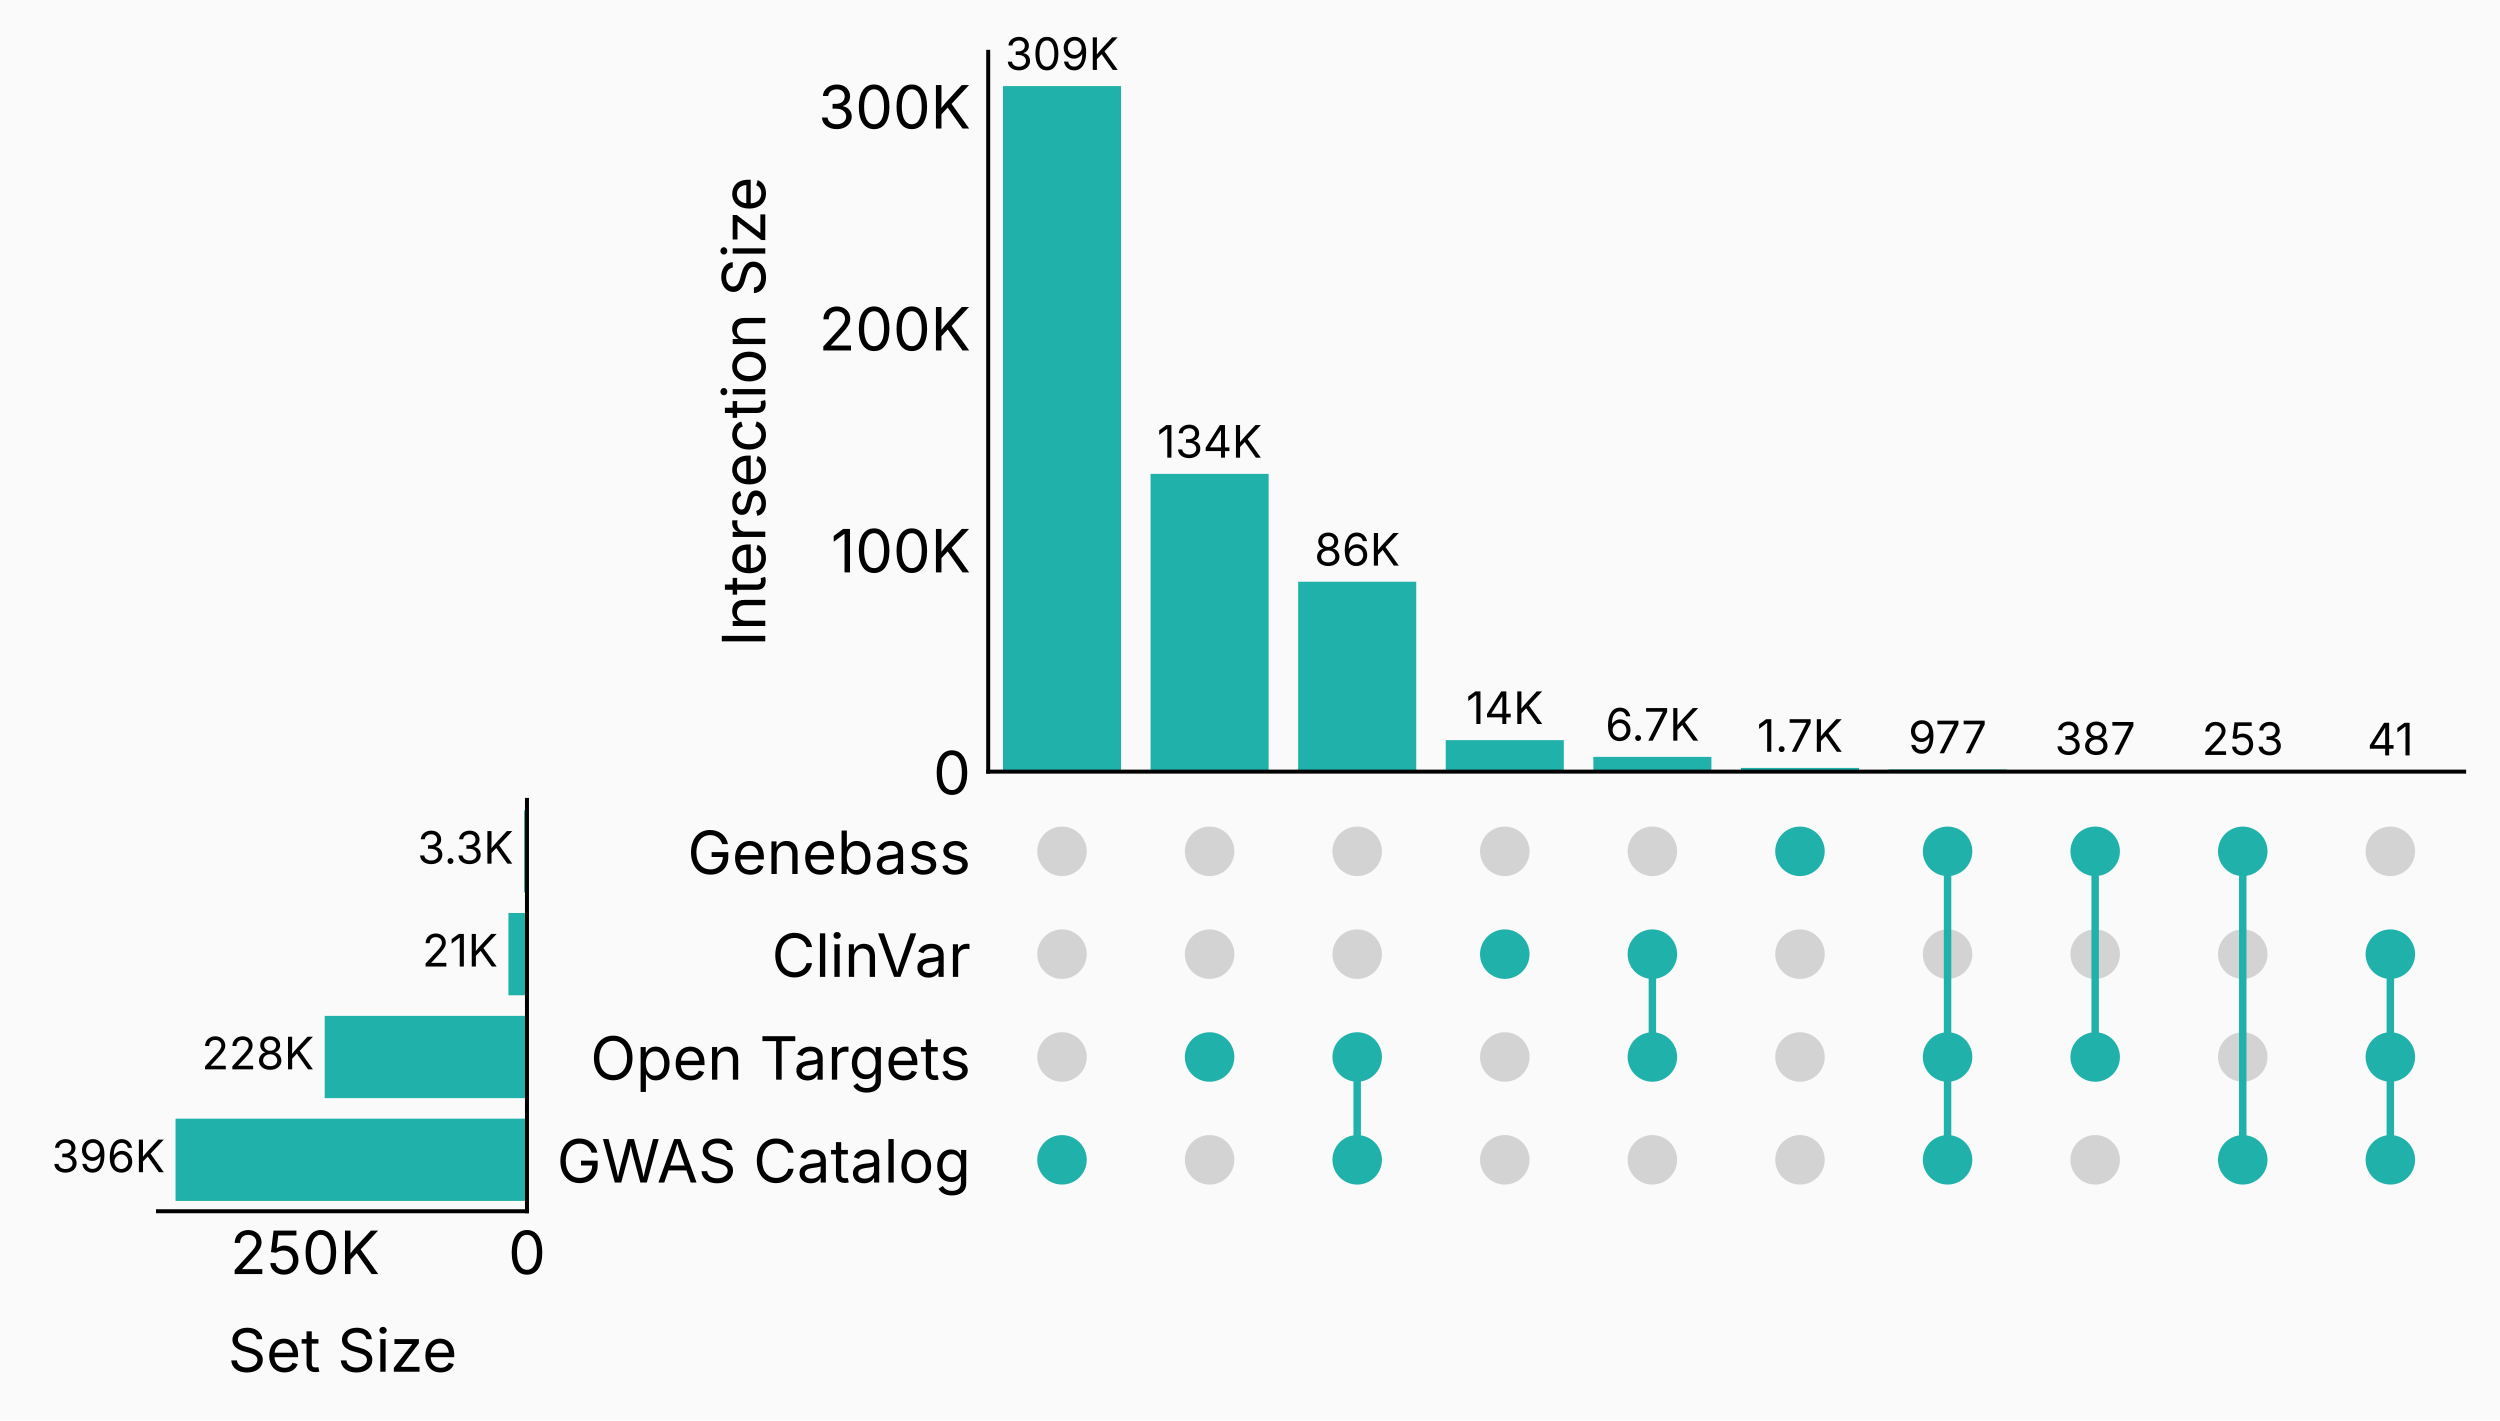
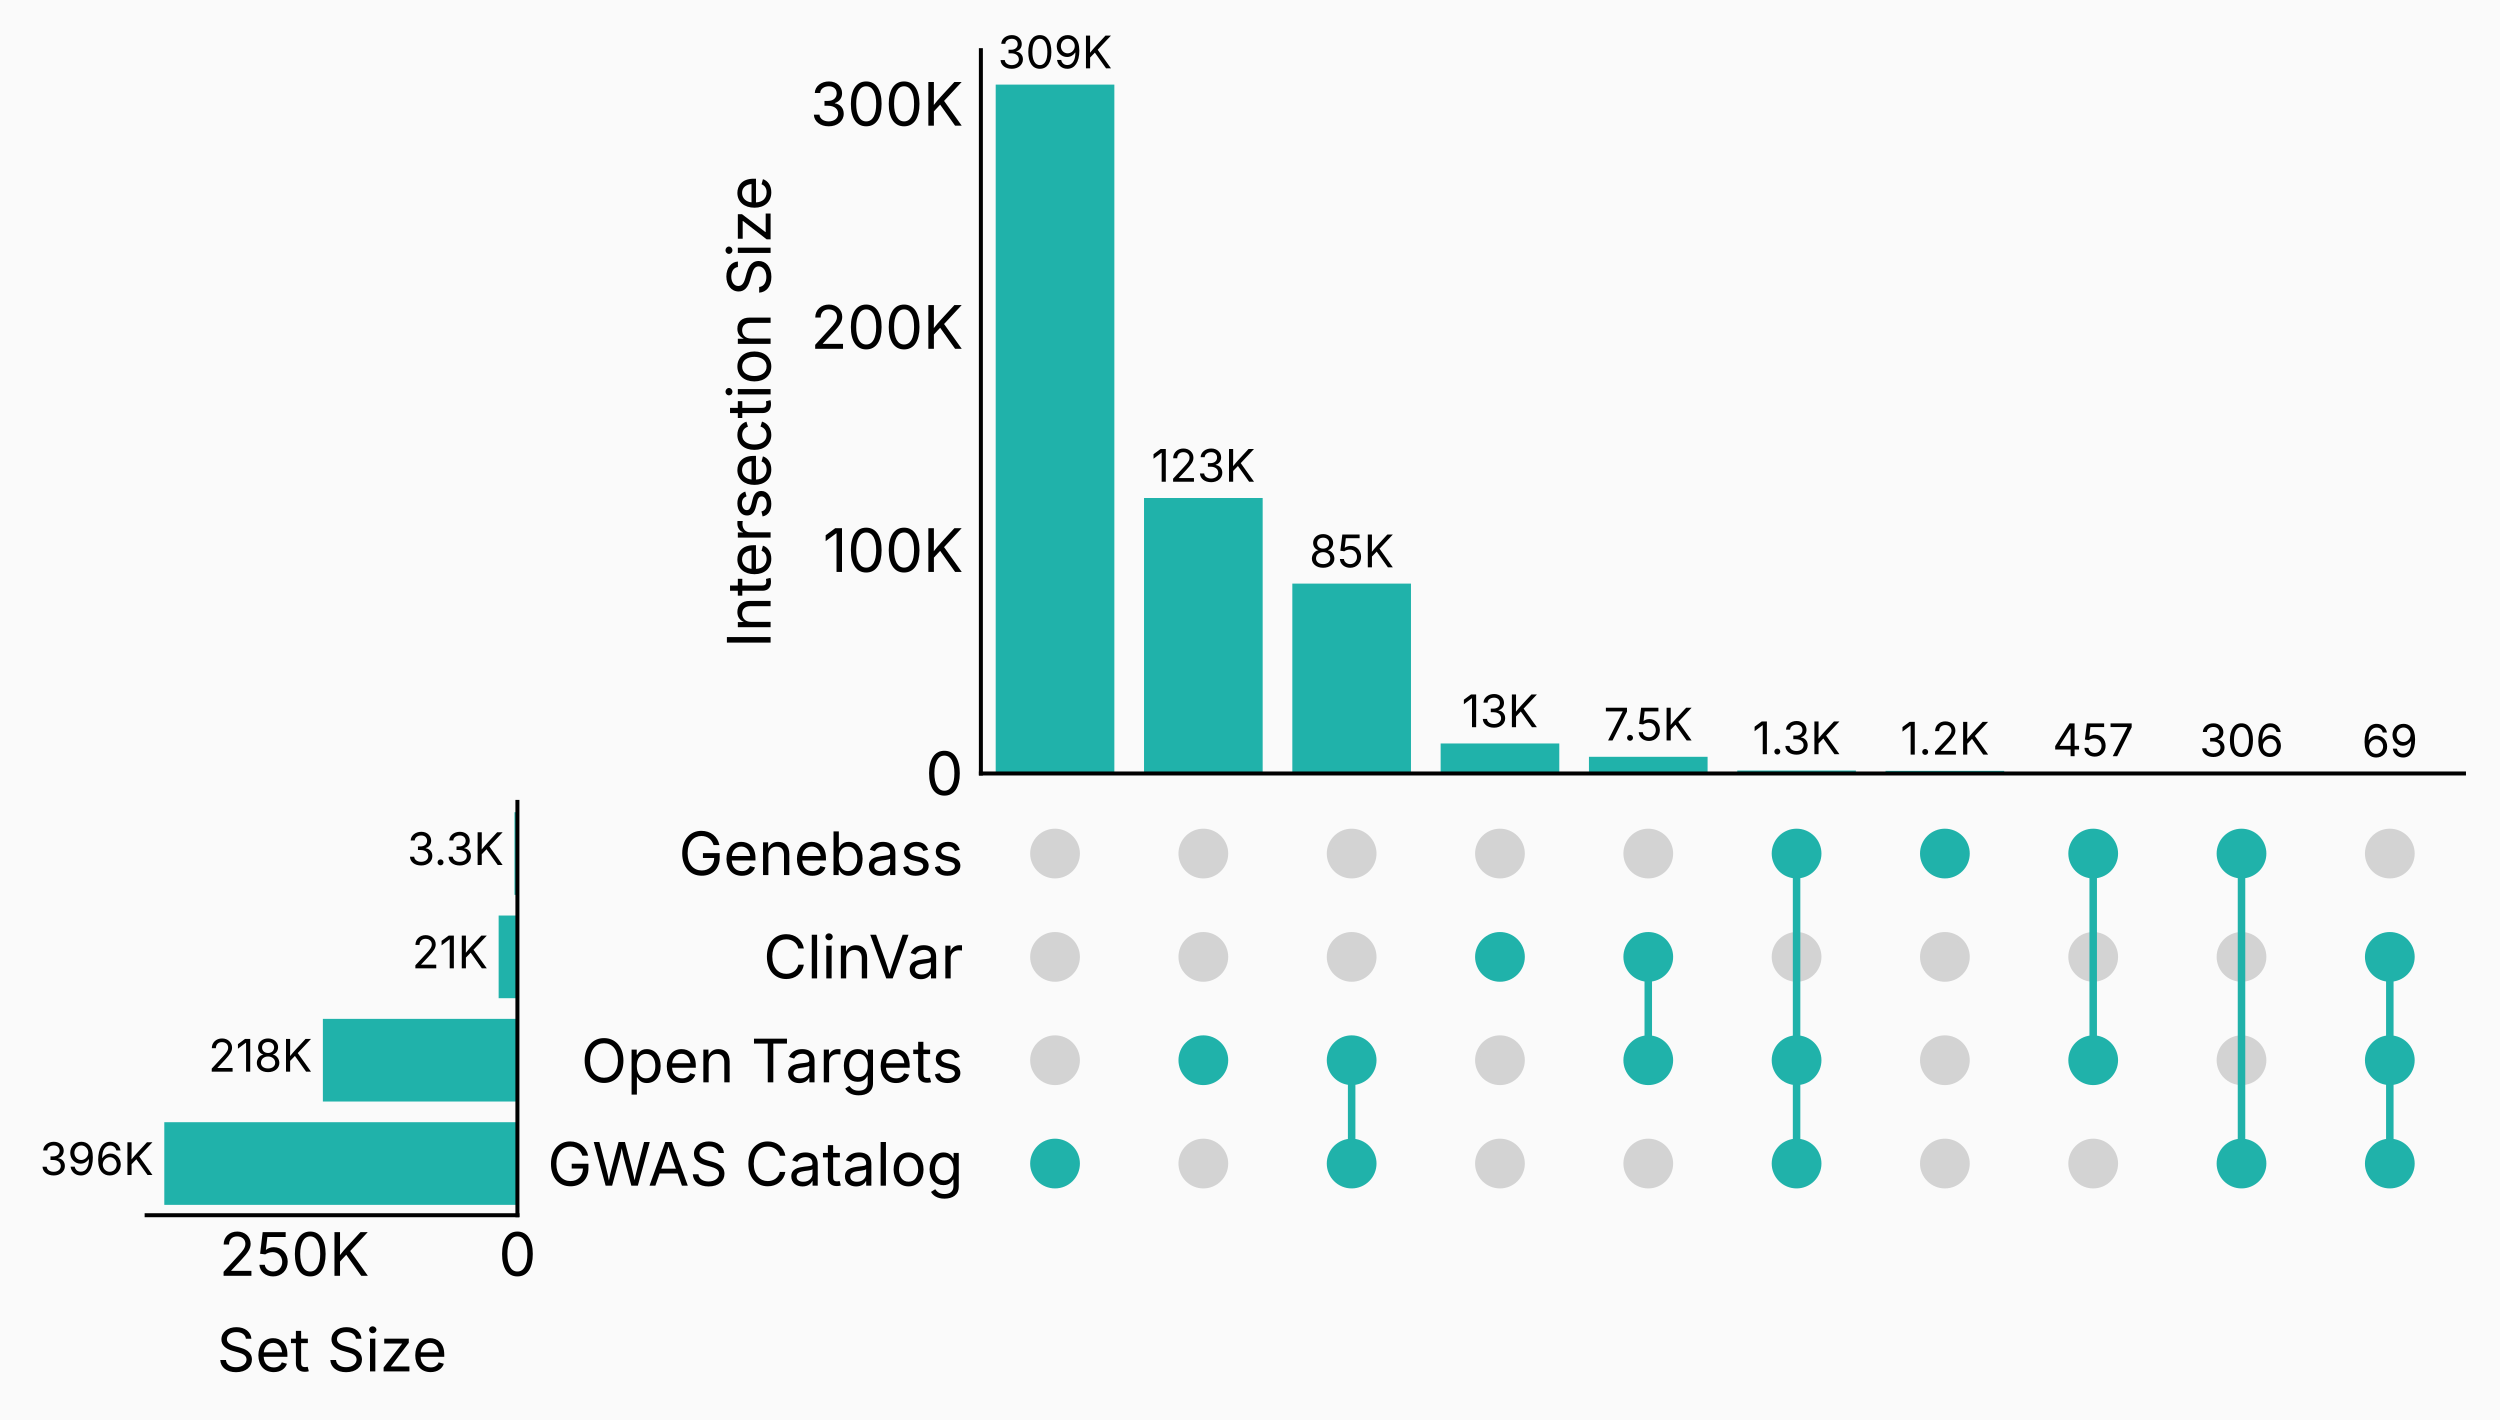
- <svg xmlns="http://www.w3.org/2000/svg" xmlns:xlink="http://www.w3.org/1999/xlink" width="502.07pt" height="285.179pt" viewBox="0 0 502.07 285.179" version="1.1">
+ <svg xmlns="http://www.w3.org/2000/svg" xmlns:xlink="http://www.w3.org/1999/xlink" width="499.647pt" height="283.792pt" viewBox="0 0 499.647 283.792" version="1.1">
  <defs>
    <style type="text/css">*{stroke-linejoin: round; stroke-linecap: butt}</style>
  </defs>
  <g id="figure_1">
    <g id="patch_1">
-       <path d="M 0 285.179  L 502.07 285.179  L 502.07 0  L 0 0  z " style="fill: #fafafa" />
+       <path d="M 0 283.792  L 499.647 283.792  L 499.647 0  L 0 0  z " style="fill: #fafafa" />
    </g>
    <g id="axes_1">
      <g id="patch_2">
-         <path d="M 198.46 154.965  L 494.87 154.965  L 494.87 10.403  L 198.46 10.403  z " style="fill: #fafafa" />
+         <path d="M 196.037 154.587  L 492.447 154.587  L 492.447 10.025  L 196.037 10.025  z " style="fill: #fafafa" />
      </g>
      <g id="matplotlib.axis_1">
        <g id="xtick_1" />
        <g id="xtick_2" />
        <g id="xtick_3" />
        <g id="xtick_4" />
        <g id="xtick_5" />
      </g>
      <g id="matplotlib.axis_2">
        <g id="ytick_1">
          <g id="line2d_1" />
          <g id="text_1">
-             <text style="font-size: 12px; font-family: 'Inter', 'Helvetica', 'Arial', 'DejaVu Sans', sans-serif; text-anchor: end" x="194.96" y="159.524" transform="rotate(-0 194.96 159.5242)">0</text>
+             <text style="font-size: 12px; font-family: 'Inter', 'Helvetica', 'Arial', 'DejaVu Sans', sans-serif; text-anchor: end" x="192.537" y="158.891" transform="rotate(-0 192.5371 158.8909)">0</text>
          </g>
        </g>
        <g id="ytick_2">
          <g id="line2d_2" />
          <g id="text_2">
-             <text style="font-size: 12px; font-family: 'Inter', 'Helvetica', 'Arial', 'DejaVu Sans', sans-serif; text-anchor: end" x="194.96" y="114.953" transform="rotate(-0 194.96 114.9531)">100K</text>
+             <text style="font-size: 12px; font-family: 'Inter', 'Helvetica', 'Arial', 'DejaVu Sans', sans-serif; text-anchor: end" x="192.537" y="114.301" transform="rotate(-0 192.5371 114.3013)">100K</text>
          </g>
        </g>
        <g id="ytick_3">
          <g id="line2d_3" />
          <g id="text_3">
-             <text style="font-size: 12px; font-family: 'Inter', 'Helvetica', 'Arial', 'DejaVu Sans', sans-serif; text-anchor: end" x="194.96" y="70.382" transform="rotate(-0 194.96 70.38191)">200K</text>
+             <text style="font-size: 12px; font-family: 'Inter', 'Helvetica', 'Arial', 'DejaVu Sans', sans-serif; text-anchor: end" x="192.537" y="69.712" transform="rotate(-0 192.5371 69.71167)">200K</text>
          </g>
        </g>
        <g id="ytick_4">
          <g id="line2d_4" />
          <g id="text_4">
-             <text style="font-size: 12px; font-family: 'Inter', 'Helvetica', 'Arial', 'DejaVu Sans', sans-serif; text-anchor: end" x="194.96" y="25.811" transform="rotate(-0 194.96 25.81076)">300K</text>
+             <text style="font-size: 12px; font-family: 'Inter', 'Helvetica', 'Arial', 'DejaVu Sans', sans-serif; text-anchor: end" x="192.537" y="25.122" transform="rotate(-0 192.5371 25.12205)">300K</text>
          </g>
        </g>
        <g id="text_5">
-           <text style="font-size: 12px; font-family: 'Inter', 'Helvetica', 'Arial', 'DejaVu Sans', sans-serif; text-anchor: middle" x="153.69" y="82.684" transform="rotate(-90 153.69 82.68417)">Intersection Size</text>
+           <text style="font-size: 12px; font-family: 'Inter', 'Helvetica', 'Arial', 'DejaVu Sans', sans-serif; text-anchor: middle" x="154.012" y="82.306" transform="rotate(-90 154.0121 82.30589)">Intersection Size</text>
        </g>
      </g>
      <g id="patch_3">
-         <path d="M 201.424 154.965  L 225.137 154.965  L 225.137 17.287  L 201.424 17.287  z " clip-path="url(#pd0b49f0022)" style="fill: #20b2aa" />
+         <path d="M 199.001 154.587  L 222.714 154.587  L 222.714 16.909  L 199.001 16.909  z " clip-path="url(#pc099a17c8e)" style="fill: #20b2aa" />
      </g>
      <g id="patch_4">
-         <path d="M 231.065 154.965  L 254.778 154.965  L 254.778 95.167  L 231.065 95.167  z " clip-path="url(#pd0b49f0022)" style="fill: #20b2aa" />
+         <path d="M 228.642 154.587  L 252.355 154.587  L 252.355 99.531  L 228.642 99.531  z " clip-path="url(#pc099a17c8e)" style="fill: #20b2aa" />
      </g>
      <g id="patch_5">
-         <path d="M 260.706 154.965  L 284.419 154.965  L 284.419 116.835  L 260.706 116.835  z " clip-path="url(#pd0b49f0022)" style="fill: #20b2aa" />
+         <path d="M 258.283 154.587  L 281.996 154.587  L 281.996 116.635  L 258.283 116.635  z " clip-path="url(#pc099a17c8e)" style="fill: #20b2aa" />
      </g>
      <g id="patch_6">
-         <path d="M 290.347 154.965  L 314.06 154.965  L 314.06 148.644  L 290.347 148.644  z " clip-path="url(#pd0b49f0022)" style="fill: #20b2aa" />
+         <path d="M 287.924 154.587  L 311.637 154.587  L 311.637 148.594  L 287.924 148.594  z " clip-path="url(#pc099a17c8e)" style="fill: #20b2aa" />
      </g>
      <g id="patch_7">
-         <path d="M 319.988 154.965  L 343.701 154.965  L 343.701 151.998  L 319.988 151.998  z " clip-path="url(#pd0b49f0022)" style="fill: #20b2aa" />
+         <path d="M 317.565 154.587  L 341.278 154.587  L 341.278 151.247  L 317.565 151.247  z " clip-path="url(#pc099a17c8e)" style="fill: #20b2aa" />
      </g>
      <g id="patch_8">
-         <path d="M 349.629 154.965  L 373.342 154.965  L 373.342 154.223  L 349.629 154.223  z " clip-path="url(#pd0b49f0022)" style="fill: #20b2aa" />
+         <path d="M 347.206 154.587  L 370.919 154.587  L 370.919 153.993  L 347.206 153.993  z " clip-path="url(#pc099a17c8e)" style="fill: #20b2aa" />
      </g>
      <g id="patch_9">
-         <path d="M 379.27 154.965  L 402.983 154.965  L 402.983 154.53  L 379.27 154.53  z " clip-path="url(#pd0b49f0022)" style="fill: #20b2aa" />
+         <path d="M 376.847 154.587  L 400.56 154.587  L 400.56 154.063  L 376.847 154.063  z " clip-path="url(#pc099a17c8e)" style="fill: #20b2aa" />
      </g>
      <g id="patch_10">
-         <path d="M 408.911 154.965  L 432.624 154.965  L 432.624 154.793  L 408.911 154.793  z " clip-path="url(#pd0b49f0022)" style="fill: #20b2aa" />
+         <path d="M 406.488 154.587  L 430.201 154.587  L 430.201 154.383  L 406.488 154.383  z " clip-path="url(#pc099a17c8e)" style="fill: #20b2aa" />
      </g>
      <g id="patch_11">
-         <path d="M 438.552 154.965  L 462.265 154.965  L 462.265 154.852  L 438.552 154.852  z " clip-path="url(#pd0b49f0022)" style="fill: #20b2aa" />
+         <path d="M 436.129 154.587  L 459.842 154.587  L 459.842 154.45  L 436.129 154.45  z " clip-path="url(#pc099a17c8e)" style="fill: #20b2aa" />
      </g>
      <g id="patch_12">
-         <path d="M 468.193 154.965  L 491.906 154.965  L 491.906 154.947  L 468.193 154.947  z " clip-path="url(#pd0b49f0022)" style="fill: #20b2aa" />
+         <path d="M 465.77 154.587  L 489.483 154.587  L 489.483 154.556  L 465.77 154.556  z " clip-path="url(#pc099a17c8e)" style="fill: #20b2aa" />
      </g>
      <g id="patch_13">
-         <path d="M 198.46 154.965  L 198.46 10.403  " style="fill: none; stroke: #000000; stroke-width: 0.8; stroke-linejoin: miter; stroke-linecap: square" />
+         <path d="M 196.037 154.587  L 196.037 10.025  " style="fill: none; stroke: #000000; stroke-width: 0.8; stroke-linejoin: miter; stroke-linecap: square" />
      </g>
      <g id="patch_14">
-         <path d="M 198.46 154.965  L 494.87 154.965  " style="fill: none; stroke: #000000; stroke-width: 0.8; stroke-linejoin: miter; stroke-linecap: square" />
+         <path d="M 196.037 154.587  L 492.447 154.587  " style="fill: none; stroke: #000000; stroke-width: 0.8; stroke-linejoin: miter; stroke-linecap: square" />
      </g>
      <g id="text_6">
-         <text style="font-size: 9px; font-family: 'Inter', 'Helvetica', 'Arial', 'DejaVu Sans', sans-serif; text-anchor: middle" x="213.28" y="14.039" transform="rotate(-0 213.2805 14.03859)">309K</text>
+         <text style="font-size: 9px; font-family: 'Inter', 'Helvetica', 'Arial', 'DejaVu Sans', sans-serif; text-anchor: middle" x="210.858" y="13.656" transform="rotate(-0 210.8575 13.65609)">309K</text>
      </g>
      <g id="text_7">
-         <text style="font-size: 9px; font-family: 'Inter', 'Helvetica', 'Arial', 'DejaVu Sans', sans-serif; text-anchor: middle" x="242.921" y="91.918" transform="rotate(-0 242.9215 91.91821)">134K</text>
+         <text style="font-size: 9px; font-family: 'Inter', 'Helvetica', 'Arial', 'DejaVu Sans', sans-serif; text-anchor: middle" x="240.498" y="96.278" transform="rotate(-0 240.4985 96.27844)">123K</text>
      </g>
      <g id="text_8">
-         <text style="font-size: 9px; font-family: 'Inter', 'Helvetica', 'Arial', 'DejaVu Sans', sans-serif; text-anchor: middle" x="272.562" y="113.587" transform="rotate(-0 272.5624 113.5869)">86K</text>
+         <text style="font-size: 9px; font-family: 'Inter', 'Helvetica', 'Arial', 'DejaVu Sans', sans-serif; text-anchor: middle" x="270.139" y="113.383" transform="rotate(-0 270.1395 113.3826)">85K</text>
      </g>
      <g id="text_9">
-         <text style="font-size: 9px; font-family: 'Inter', 'Helvetica', 'Arial', 'DejaVu Sans', sans-serif; text-anchor: middle" x="302.203" y="145.395" transform="rotate(-0 302.2034 145.3951)">14K</text>
+         <text style="font-size: 9px; font-family: 'Inter', 'Helvetica', 'Arial', 'DejaVu Sans', sans-serif; text-anchor: middle" x="299.78" y="145.342" transform="rotate(-0 299.7804 145.3417)">13K</text>
      </g>
      <g id="text_10">
-         <text style="font-size: 9px; font-family: 'Inter', 'Helvetica', 'Arial', 'DejaVu Sans', sans-serif; text-anchor: middle" x="331.844" y="148.749" transform="rotate(-0 331.8443 148.7491)">6.7K</text>
+         <text style="font-size: 9px; font-family: 'Inter', 'Helvetica', 'Arial', 'DejaVu Sans', sans-serif; text-anchor: middle" x="329.421" y="147.994" transform="rotate(-0 329.4214 147.9944)">7.5K</text>
      </g>
      <g id="text_11">
-         <text style="font-size: 9px; font-family: 'Inter', 'Helvetica', 'Arial', 'DejaVu Sans', sans-serif; text-anchor: middle" x="361.485" y="150.975" transform="rotate(-0 361.4853 150.975)">1.7K</text>
+         <text style="font-size: 9px; font-family: 'Inter', 'Helvetica', 'Arial', 'DejaVu Sans', sans-serif; text-anchor: middle" x="359.062" y="150.74" transform="rotate(-0 359.0623 150.7402)">1.3K</text>
      </g>
      <g id="text_12">
-         <text style="font-size: 9px; font-family: 'Inter', 'Helvetica', 'Arial', 'DejaVu Sans', sans-serif; text-anchor: middle" x="391.126" y="151.281" transform="rotate(-0 391.1263 151.2812)">977</text>
+         <text style="font-size: 9px; font-family: 'Inter', 'Helvetica', 'Arial', 'DejaVu Sans', sans-serif; text-anchor: middle" x="388.703" y="150.811" transform="rotate(-0 388.7033 150.8107)">1.2K</text>
      </g>
      <g id="text_13">
-         <text style="font-size: 9px; font-family: 'Inter', 'Helvetica', 'Arial', 'DejaVu Sans', sans-serif; text-anchor: middle" x="420.767" y="151.544" transform="rotate(-0 420.7672 151.5442)">387</text>
+         <text style="font-size: 9px; font-family: 'Inter', 'Helvetica', 'Arial', 'DejaVu Sans', sans-serif; text-anchor: middle" x="418.344" y="151.13" transform="rotate(-0 418.3443 151.1304)">457</text>
      </g>
      <g id="text_14">
-         <text style="font-size: 9px; font-family: 'Inter', 'Helvetica', 'Arial', 'DejaVu Sans', sans-serif; text-anchor: middle" x="450.408" y="151.604" transform="rotate(-0 450.4082 151.6039)">253</text>
+         <text style="font-size: 9px; font-family: 'Inter', 'Helvetica', 'Arial', 'DejaVu Sans', sans-serif; text-anchor: middle" x="447.985" y="151.198" transform="rotate(-0 447.9852 151.1977)">306</text>
      </g>
      <g id="text_15">
-         <text style="font-size: 9px; font-family: 'Inter', 'Helvetica', 'Arial', 'DejaVu Sans', sans-serif; text-anchor: middle" x="480.049" y="151.698" transform="rotate(-0 480.0491 151.6984)">41</text>
+         <text style="font-size: 9px; font-family: 'Inter', 'Helvetica', 'Arial', 'DejaVu Sans', sans-serif; text-anchor: middle" x="477.626" y="151.303" transform="rotate(-0 477.6262 151.3034)">69</text>
      </g>
    </g>
    <g id="axes_2">
      <g id="patch_15">
-         <path d="M 198.46 243.251  L 494.87 243.251  L 494.87 160.644  L 198.46 160.644  z " style="fill: #fafafa" />
+         <path d="M 196.037 242.873  L 492.447 242.873  L 492.447 160.266  L 196.037 160.266  z " style="fill: #fafafa" />
      </g>
      <g id="matplotlib.axis_3">
        <g id="xtick_6" />
        <g id="xtick_7" />
        <g id="xtick_8" />
        <g id="xtick_9" />
        <g id="xtick_10" />
      </g>
      <g id="matplotlib.axis_4">
        <g id="ytick_5">
          <g id="line2d_5" />
          <g id="text_16">
-             <text style="font-size: 12px; font-family: 'Inter', 'Helvetica', 'Arial', 'DejaVu Sans', sans-serif; text-anchor: end" x="194.96" y="175.529" transform="rotate(-0 194.96 175.5293)">Genebass</text>
+             <text style="font-size: 12px; font-family: 'Inter', 'Helvetica', 'Arial', 'DejaVu Sans', sans-serif; text-anchor: end" x="192.537" y="174.896" transform="rotate(-0 192.5371 174.896)">Genebass</text>
          </g>
        </g>
        <g id="ytick_6">
          <g id="line2d_6" />
          <g id="text_17">
-             <text style="font-size: 12px; font-family: 'Inter', 'Helvetica', 'Arial', 'DejaVu Sans', sans-serif; text-anchor: end" x="194.96" y="196.181" transform="rotate(-0 194.96 196.181)">ClinVar</text>
+             <text style="font-size: 12px; font-family: 'Inter', 'Helvetica', 'Arial', 'DejaVu Sans', sans-serif; text-anchor: end" x="192.537" y="195.548" transform="rotate(-0 192.5371 195.5477)">ClinVar</text>
          </g>
        </g>
        <g id="ytick_7">
          <g id="line2d_7" />
          <g id="text_18">
-             <text style="font-size: 12px; font-family: 'Inter', 'Helvetica', 'Arial', 'DejaVu Sans', sans-serif; text-anchor: end" x="194.96" y="216.833" transform="rotate(-0 194.96 216.8327)">Open Targets</text>
+             <text style="font-size: 12px; font-family: 'Inter', 'Helvetica', 'Arial', 'DejaVu Sans', sans-serif; text-anchor: end" x="192.537" y="216.317" transform="rotate(-0 192.5371 216.3166)">Open Targets</text>
          </g>
        </g>
        <g id="ytick_8">
          <g id="line2d_8" />
          <g id="text_19">
-             <text style="font-size: 12px; font-family: 'Inter', 'Helvetica', 'Arial', 'DejaVu Sans', sans-serif; text-anchor: end" x="194.96" y="237.484" transform="rotate(-0 194.96 237.4844)">GWAS Catalog</text>
+             <text style="font-size: 12px; font-family: 'Inter', 'Helvetica', 'Arial', 'DejaVu Sans', sans-serif; text-anchor: end" x="192.537" y="236.968" transform="rotate(-0 192.5371 236.9683)">GWAS Catalog</text>
          </g>
        </g>
      </g>
      <g id="PathCollection_1">
        <defs>
          <path id="m25474eb0f5" d="M 0 4.472  C 1.186 4.472 2.324 4.001 3.162 3.162  C 4.001 2.324 4.472 1.186 4.472 0  C 4.472 -1.186 4.001 -2.324 3.162 -3.162  C 2.324 -4.001 1.186 -4.472 0 -4.472  C -1.186 -4.472 -2.324 -4.001 -3.162 -3.162  C -4.001 -2.324 -4.472 -1.186 -4.472 0  C -4.472 1.186 -4.001 2.324 -3.162 3.162  C -2.324 4.001 -1.186 4.472 0 4.472  z " style="stroke: #d3d3d3" />
        </defs>
-         <g clip-path="url(#p8bec0e2f4d)">
-           <use xlink:href="#m25474eb0f5" x="213.28" y="170.97" style="fill: #d3d3d3; stroke: #d3d3d3" />
+         <g clip-path="url(#p58cc281ced)">
+           <use xlink:href="#m25474eb0f5" x="210.858" y="170.592" style="fill: #d3d3d3; stroke: #d3d3d3" />
        </g>
      </g>
      <g id="PathCollection_2">
-         <g clip-path="url(#p8bec0e2f4d)">
-           <use xlink:href="#m25474eb0f5" x="242.921" y="170.97" style="fill: #d3d3d3; stroke: #d3d3d3" />
+         <g clip-path="url(#p58cc281ced)">
+           <use xlink:href="#m25474eb0f5" x="240.498" y="170.592" style="fill: #d3d3d3; stroke: #d3d3d3" />
        </g>
      </g>
      <g id="PathCollection_3">
-         <g clip-path="url(#p8bec0e2f4d)">
-           <use xlink:href="#m25474eb0f5" x="272.562" y="170.97" style="fill: #d3d3d3; stroke: #d3d3d3" />
+         <g clip-path="url(#p58cc281ced)">
+           <use xlink:href="#m25474eb0f5" x="270.139" y="170.592" style="fill: #d3d3d3; stroke: #d3d3d3" />
        </g>
      </g>
      <g id="PathCollection_4">
-         <g clip-path="url(#p8bec0e2f4d)">
-           <use xlink:href="#m25474eb0f5" x="302.203" y="170.97" style="fill: #d3d3d3; stroke: #d3d3d3" />
+         <g clip-path="url(#p58cc281ced)">
+           <use xlink:href="#m25474eb0f5" x="299.78" y="170.592" style="fill: #d3d3d3; stroke: #d3d3d3" />
        </g>
      </g>
      <g id="PathCollection_5">
-         <g clip-path="url(#p8bec0e2f4d)">
-           <use xlink:href="#m25474eb0f5" x="331.844" y="170.97" style="fill: #d3d3d3; stroke: #d3d3d3" />
+         <g clip-path="url(#p58cc281ced)">
+           <use xlink:href="#m25474eb0f5" x="329.421" y="170.592" style="fill: #d3d3d3; stroke: #d3d3d3" />
        </g>
      </g>
      <g id="PathCollection_6">
        <defs>
          <path id="mfcc3a05d10" d="M 0 4.472  C 1.186 4.472 2.324 4.001 3.162 3.162  C 4.001 2.324 4.472 1.186 4.472 0  C 4.472 -1.186 4.001 -2.324 3.162 -3.162  C 2.324 -4.001 1.186 -4.472 0 -4.472  C -1.186 -4.472 -2.324 -4.001 -3.162 -3.162  C -4.001 -2.324 -4.472 -1.186 -4.472 0  C -4.472 1.186 -4.001 2.324 -3.162 3.162  C -2.324 4.001 -1.186 4.472 0 4.472  z " style="stroke: #20b2aa" />
        </defs>
-         <g clip-path="url(#p8bec0e2f4d)">
-           <use xlink:href="#mfcc3a05d10" x="361.485" y="170.97" style="fill: #20b2aa; stroke: #20b2aa" />
+         <g clip-path="url(#p58cc281ced)">
+           <use xlink:href="#mfcc3a05d10" x="359.062" y="170.592" style="fill: #20b2aa; stroke: #20b2aa" />
        </g>
      </g>
      <g id="PathCollection_7">
-         <g clip-path="url(#p8bec0e2f4d)">
-           <use xlink:href="#mfcc3a05d10" x="391.126" y="170.97" style="fill: #20b2aa; stroke: #20b2aa" />
+         <g clip-path="url(#p58cc281ced)">
+           <use xlink:href="#mfcc3a05d10" x="388.703" y="170.592" style="fill: #20b2aa; stroke: #20b2aa" />
        </g>
      </g>
      <g id="PathCollection_8">
-         <g clip-path="url(#p8bec0e2f4d)">
-           <use xlink:href="#mfcc3a05d10" x="420.767" y="170.97" style="fill: #20b2aa; stroke: #20b2aa" />
+         <g clip-path="url(#p58cc281ced)">
+           <use xlink:href="#mfcc3a05d10" x="418.344" y="170.592" style="fill: #20b2aa; stroke: #20b2aa" />
        </g>
      </g>
      <g id="PathCollection_9">
-         <g clip-path="url(#p8bec0e2f4d)">
-           <use xlink:href="#mfcc3a05d10" x="450.408" y="170.97" style="fill: #20b2aa; stroke: #20b2aa" />
+         <g clip-path="url(#p58cc281ced)">
+           <use xlink:href="#mfcc3a05d10" x="447.985" y="170.592" style="fill: #20b2aa; stroke: #20b2aa" />
        </g>
      </g>
      <g id="PathCollection_10">
-         <g clip-path="url(#p8bec0e2f4d)">
-           <use xlink:href="#m25474eb0f5" x="480.049" y="170.97" style="fill: #d3d3d3; stroke: #d3d3d3" />
+         <g clip-path="url(#p58cc281ced)">
+           <use xlink:href="#m25474eb0f5" x="477.626" y="170.592" style="fill: #d3d3d3; stroke: #d3d3d3" />
        </g>
      </g>
      <g id="PathCollection_11">
-         <g clip-path="url(#p8bec0e2f4d)">
-           <use xlink:href="#m25474eb0f5" x="213.28" y="191.622" style="fill: #d3d3d3; stroke: #d3d3d3" />
+         <g clip-path="url(#p58cc281ced)">
+           <use xlink:href="#m25474eb0f5" x="210.858" y="191.244" style="fill: #d3d3d3; stroke: #d3d3d3" />
        </g>
      </g>
      <g id="PathCollection_12">
-         <g clip-path="url(#p8bec0e2f4d)">
-           <use xlink:href="#m25474eb0f5" x="242.921" y="191.622" style="fill: #d3d3d3; stroke: #d3d3d3" />
+         <g clip-path="url(#p58cc281ced)">
+           <use xlink:href="#m25474eb0f5" x="240.498" y="191.244" style="fill: #d3d3d3; stroke: #d3d3d3" />
        </g>
      </g>
      <g id="PathCollection_13">
-         <g clip-path="url(#p8bec0e2f4d)">
-           <use xlink:href="#m25474eb0f5" x="272.562" y="191.622" style="fill: #d3d3d3; stroke: #d3d3d3" />
+         <g clip-path="url(#p58cc281ced)">
+           <use xlink:href="#m25474eb0f5" x="270.139" y="191.244" style="fill: #d3d3d3; stroke: #d3d3d3" />
        </g>
      </g>
      <g id="PathCollection_14">
-         <g clip-path="url(#p8bec0e2f4d)">
-           <use xlink:href="#mfcc3a05d10" x="302.203" y="191.622" style="fill: #20b2aa; stroke: #20b2aa" />
+         <g clip-path="url(#p58cc281ced)">
+           <use xlink:href="#mfcc3a05d10" x="299.78" y="191.244" style="fill: #20b2aa; stroke: #20b2aa" />
        </g>
      </g>
      <g id="PathCollection_15">
-         <g clip-path="url(#p8bec0e2f4d)">
-           <use xlink:href="#mfcc3a05d10" x="331.844" y="191.622" style="fill: #20b2aa; stroke: #20b2aa" />
+         <g clip-path="url(#p58cc281ced)">
+           <use xlink:href="#mfcc3a05d10" x="329.421" y="191.244" style="fill: #20b2aa; stroke: #20b2aa" />
        </g>
      </g>
      <g id="PathCollection_16">
-         <g clip-path="url(#p8bec0e2f4d)">
-           <use xlink:href="#m25474eb0f5" x="361.485" y="191.622" style="fill: #d3d3d3; stroke: #d3d3d3" />
+         <g clip-path="url(#p58cc281ced)">
+           <use xlink:href="#m25474eb0f5" x="359.062" y="191.244" style="fill: #d3d3d3; stroke: #d3d3d3" />
        </g>
      </g>
      <g id="PathCollection_17">
-         <g clip-path="url(#p8bec0e2f4d)">
-           <use xlink:href="#m25474eb0f5" x="391.126" y="191.622" style="fill: #d3d3d3; stroke: #d3d3d3" />
+         <g clip-path="url(#p58cc281ced)">
+           <use xlink:href="#m25474eb0f5" x="388.703" y="191.244" style="fill: #d3d3d3; stroke: #d3d3d3" />
        </g>
      </g>
      <g id="PathCollection_18">
-         <g clip-path="url(#p8bec0e2f4d)">
-           <use xlink:href="#m25474eb0f5" x="420.767" y="191.622" style="fill: #d3d3d3; stroke: #d3d3d3" />
+         <g clip-path="url(#p58cc281ced)">
+           <use xlink:href="#m25474eb0f5" x="418.344" y="191.244" style="fill: #d3d3d3; stroke: #d3d3d3" />
        </g>
      </g>
      <g id="PathCollection_19">
-         <g clip-path="url(#p8bec0e2f4d)">
-           <use xlink:href="#m25474eb0f5" x="450.408" y="191.622" style="fill: #d3d3d3; stroke: #d3d3d3" />
+         <g clip-path="url(#p58cc281ced)">
+           <use xlink:href="#m25474eb0f5" x="447.985" y="191.244" style="fill: #d3d3d3; stroke: #d3d3d3" />
        </g>
      </g>
      <g id="PathCollection_20">
-         <g clip-path="url(#p8bec0e2f4d)">
-           <use xlink:href="#mfcc3a05d10" x="480.049" y="191.622" style="fill: #20b2aa; stroke: #20b2aa" />
+         <g clip-path="url(#p58cc281ced)">
+           <use xlink:href="#mfcc3a05d10" x="477.626" y="191.244" style="fill: #20b2aa; stroke: #20b2aa" />
        </g>
      </g>
      <g id="PathCollection_21">
-         <g clip-path="url(#p8bec0e2f4d)">
-           <use xlink:href="#m25474eb0f5" x="213.28" y="212.274" style="fill: #d3d3d3; stroke: #d3d3d3" />
+         <g clip-path="url(#p58cc281ced)">
+           <use xlink:href="#m25474eb0f5" x="210.858" y="211.895" style="fill: #d3d3d3; stroke: #d3d3d3" />
        </g>
      </g>
      <g id="PathCollection_22">
-         <g clip-path="url(#p8bec0e2f4d)">
-           <use xlink:href="#mfcc3a05d10" x="242.921" y="212.274" style="fill: #20b2aa; stroke: #20b2aa" />
+         <g clip-path="url(#p58cc281ced)">
+           <use xlink:href="#mfcc3a05d10" x="240.498" y="211.895" style="fill: #20b2aa; stroke: #20b2aa" />
        </g>
      </g>
      <g id="PathCollection_23">
-         <g clip-path="url(#p8bec0e2f4d)">
-           <use xlink:href="#mfcc3a05d10" x="272.562" y="212.274" style="fill: #20b2aa; stroke: #20b2aa" />
+         <g clip-path="url(#p58cc281ced)">
+           <use xlink:href="#mfcc3a05d10" x="270.139" y="211.895" style="fill: #20b2aa; stroke: #20b2aa" />
        </g>
      </g>
      <g id="PathCollection_24">
-         <g clip-path="url(#p8bec0e2f4d)">
-           <use xlink:href="#m25474eb0f5" x="302.203" y="212.274" style="fill: #d3d3d3; stroke: #d3d3d3" />
+         <g clip-path="url(#p58cc281ced)">
+           <use xlink:href="#m25474eb0f5" x="299.78" y="211.895" style="fill: #d3d3d3; stroke: #d3d3d3" />
        </g>
      </g>
      <g id="PathCollection_25">
-         <g clip-path="url(#p8bec0e2f4d)">
-           <use xlink:href="#mfcc3a05d10" x="331.844" y="212.274" style="fill: #20b2aa; stroke: #20b2aa" />
+         <g clip-path="url(#p58cc281ced)">
+           <use xlink:href="#mfcc3a05d10" x="329.421" y="211.895" style="fill: #20b2aa; stroke: #20b2aa" />
        </g>
      </g>
      <g id="PathCollection_26">
-         <g clip-path="url(#p8bec0e2f4d)">
-           <use xlink:href="#m25474eb0f5" x="361.485" y="212.274" style="fill: #d3d3d3; stroke: #d3d3d3" />
+         <g clip-path="url(#p58cc281ced)">
+           <use xlink:href="#mfcc3a05d10" x="359.062" y="211.895" style="fill: #20b2aa; stroke: #20b2aa" />
        </g>
      </g>
      <g id="PathCollection_27">
-         <g clip-path="url(#p8bec0e2f4d)">
-           <use xlink:href="#mfcc3a05d10" x="391.126" y="212.274" style="fill: #20b2aa; stroke: #20b2aa" />
+         <g clip-path="url(#p58cc281ced)">
+           <use xlink:href="#m25474eb0f5" x="388.703" y="211.895" style="fill: #d3d3d3; stroke: #d3d3d3" />
        </g>
      </g>
      <g id="PathCollection_28">
-         <g clip-path="url(#p8bec0e2f4d)">
-           <use xlink:href="#mfcc3a05d10" x="420.767" y="212.274" style="fill: #20b2aa; stroke: #20b2aa" />
+         <g clip-path="url(#p58cc281ced)">
+           <use xlink:href="#mfcc3a05d10" x="418.344" y="211.895" style="fill: #20b2aa; stroke: #20b2aa" />
        </g>
      </g>
      <g id="PathCollection_29">
-         <g clip-path="url(#p8bec0e2f4d)">
-           <use xlink:href="#m25474eb0f5" x="450.408" y="212.274" style="fill: #d3d3d3; stroke: #d3d3d3" />
+         <g clip-path="url(#p58cc281ced)">
+           <use xlink:href="#m25474eb0f5" x="447.985" y="211.895" style="fill: #d3d3d3; stroke: #d3d3d3" />
        </g>
      </g>
      <g id="PathCollection_30">
-         <g clip-path="url(#p8bec0e2f4d)">
-           <use xlink:href="#mfcc3a05d10" x="480.049" y="212.274" style="fill: #20b2aa; stroke: #20b2aa" />
+         <g clip-path="url(#p58cc281ced)">
+           <use xlink:href="#mfcc3a05d10" x="477.626" y="211.895" style="fill: #20b2aa; stroke: #20b2aa" />
        </g>
      </g>
      <g id="PathCollection_31">
-         <g clip-path="url(#p8bec0e2f4d)">
-           <use xlink:href="#mfcc3a05d10" x="213.28" y="232.925" style="fill: #20b2aa; stroke: #20b2aa" />
+         <g clip-path="url(#p58cc281ced)">
+           <use xlink:href="#mfcc3a05d10" x="210.858" y="232.547" style="fill: #20b2aa; stroke: #20b2aa" />
        </g>
      </g>
      <g id="PathCollection_32">
-         <g clip-path="url(#p8bec0e2f4d)">
-           <use xlink:href="#m25474eb0f5" x="242.921" y="232.925" style="fill: #d3d3d3; stroke: #d3d3d3" />
+         <g clip-path="url(#p58cc281ced)">
+           <use xlink:href="#m25474eb0f5" x="240.498" y="232.547" style="fill: #d3d3d3; stroke: #d3d3d3" />
        </g>
      </g>
      <g id="PathCollection_33">
-         <g clip-path="url(#p8bec0e2f4d)">
-           <use xlink:href="#mfcc3a05d10" x="272.562" y="232.925" style="fill: #20b2aa; stroke: #20b2aa" />
+         <g clip-path="url(#p58cc281ced)">
+           <use xlink:href="#mfcc3a05d10" x="270.139" y="232.547" style="fill: #20b2aa; stroke: #20b2aa" />
        </g>
      </g>
      <g id="PathCollection_34">
-         <g clip-path="url(#p8bec0e2f4d)">
-           <use xlink:href="#m25474eb0f5" x="302.203" y="232.925" style="fill: #d3d3d3; stroke: #d3d3d3" />
+         <g clip-path="url(#p58cc281ced)">
+           <use xlink:href="#m25474eb0f5" x="299.78" y="232.547" style="fill: #d3d3d3; stroke: #d3d3d3" />
        </g>
      </g>
      <g id="PathCollection_35">
-         <g clip-path="url(#p8bec0e2f4d)">
-           <use xlink:href="#m25474eb0f5" x="331.844" y="232.925" style="fill: #d3d3d3; stroke: #d3d3d3" />
+         <g clip-path="url(#p58cc281ced)">
+           <use xlink:href="#m25474eb0f5" x="329.421" y="232.547" style="fill: #d3d3d3; stroke: #d3d3d3" />
        </g>
      </g>
      <g id="PathCollection_36">
-         <g clip-path="url(#p8bec0e2f4d)">
-           <use xlink:href="#m25474eb0f5" x="361.485" y="232.925" style="fill: #d3d3d3; stroke: #d3d3d3" />
+         <g clip-path="url(#p58cc281ced)">
+           <use xlink:href="#mfcc3a05d10" x="359.062" y="232.547" style="fill: #20b2aa; stroke: #20b2aa" />
        </g>
      </g>
      <g id="PathCollection_37">
-         <g clip-path="url(#p8bec0e2f4d)">
-           <use xlink:href="#mfcc3a05d10" x="391.126" y="232.925" style="fill: #20b2aa; stroke: #20b2aa" />
+         <g clip-path="url(#p58cc281ced)">
+           <use xlink:href="#m25474eb0f5" x="388.703" y="232.547" style="fill: #d3d3d3; stroke: #d3d3d3" />
        </g>
      </g>
      <g id="PathCollection_38">
-         <g clip-path="url(#p8bec0e2f4d)">
-           <use xlink:href="#m25474eb0f5" x="420.767" y="232.925" style="fill: #d3d3d3; stroke: #d3d3d3" />
+         <g clip-path="url(#p58cc281ced)">
+           <use xlink:href="#m25474eb0f5" x="418.344" y="232.547" style="fill: #d3d3d3; stroke: #d3d3d3" />
        </g>
      </g>
      <g id="PathCollection_39">
-         <g clip-path="url(#p8bec0e2f4d)">
-           <use xlink:href="#mfcc3a05d10" x="450.408" y="232.925" style="fill: #20b2aa; stroke: #20b2aa" />
+         <g clip-path="url(#p58cc281ced)">
+           <use xlink:href="#mfcc3a05d10" x="447.985" y="232.547" style="fill: #20b2aa; stroke: #20b2aa" />
        </g>
      </g>
      <g id="PathCollection_40">
-         <g clip-path="url(#p8bec0e2f4d)">
-           <use xlink:href="#mfcc3a05d10" x="480.049" y="232.925" style="fill: #20b2aa; stroke: #20b2aa" />
+         <g clip-path="url(#p58cc281ced)">
+           <use xlink:href="#mfcc3a05d10" x="477.626" y="232.547" style="fill: #20b2aa; stroke: #20b2aa" />
        </g>
      </g>
      <g id="line2d_9">
-         <path d="M 272.562 232.925  L 272.562 212.274  " clip-path="url(#p8bec0e2f4d)" style="fill: none; stroke: #20b2aa; stroke-width: 1.5; stroke-linecap: square" />
+         <path d="M 270.139 232.547  L 270.139 211.895  " clip-path="url(#p58cc281ced)" style="fill: none; stroke: #20b2aa; stroke-width: 1.5; stroke-linecap: square" />
      </g>
      <g id="line2d_10">
-         <path d="M 331.844 212.274  L 331.844 191.622  " clip-path="url(#p8bec0e2f4d)" style="fill: none; stroke: #20b2aa; stroke-width: 1.5; stroke-linecap: square" />
+         <path d="M 329.421 211.895  L 329.421 191.244  " clip-path="url(#p58cc281ced)" style="fill: none; stroke: #20b2aa; stroke-width: 1.5; stroke-linecap: square" />
      </g>
      <g id="line2d_11">
-         <path d="M 391.126 232.925  L 391.126 170.97  " clip-path="url(#p8bec0e2f4d)" style="fill: none; stroke: #20b2aa; stroke-width: 1.5; stroke-linecap: square" />
+         <path d="M 359.062 232.547  L 359.062 170.592  " clip-path="url(#p58cc281ced)" style="fill: none; stroke: #20b2aa; stroke-width: 1.5; stroke-linecap: square" />
      </g>
      <g id="line2d_12">
-         <path d="M 420.767 212.274  L 420.767 170.97  " clip-path="url(#p8bec0e2f4d)" style="fill: none; stroke: #20b2aa; stroke-width: 1.5; stroke-linecap: square" />
+         <path d="M 418.344 211.895  L 418.344 170.592  " clip-path="url(#p58cc281ced)" style="fill: none; stroke: #20b2aa; stroke-width: 1.5; stroke-linecap: square" />
      </g>
      <g id="line2d_13">
-         <path d="M 450.408 232.925  L 450.408 170.97  " clip-path="url(#p8bec0e2f4d)" style="fill: none; stroke: #20b2aa; stroke-width: 1.5; stroke-linecap: square" />
+         <path d="M 447.985 232.547  L 447.985 170.592  " clip-path="url(#p58cc281ced)" style="fill: none; stroke: #20b2aa; stroke-width: 1.5; stroke-linecap: square" />
      </g>
      <g id="line2d_14">
-         <path d="M 480.049 232.925  L 480.049 191.622  " clip-path="url(#p8bec0e2f4d)" style="fill: none; stroke: #20b2aa; stroke-width: 1.5; stroke-linecap: square" />
+         <path d="M 477.626 232.547  L 477.626 191.244  " clip-path="url(#p58cc281ced)" style="fill: none; stroke: #20b2aa; stroke-width: 1.5; stroke-linecap: square" />
      </g>
    </g>
    <g id="axes_3">
      <g id="patch_16">
-         <path d="M 31.73 243.251  L 105.832 243.251  L 105.832 160.644  L 31.73 160.644  z " style="fill: #fafafa" />
+         <path d="M 29.307 242.873  L 103.409 242.873  L 103.409 160.266  L 29.307 160.266  z " style="fill: #fafafa" />
      </g>
      <g id="matplotlib.axis_5">
        <g id="xtick_11">
          <g id="line2d_15" />
          <g id="text_20">
-             <text style="font-size: 12px; font-family: 'Inter', 'Helvetica', 'Arial', 'DejaVu Sans', sans-serif; text-anchor: middle" x="105.832" y="255.869" transform="rotate(-0 105.832 255.8693)">0</text>
+             <text style="font-size: 12px; font-family: 'Inter', 'Helvetica', 'Arial', 'DejaVu Sans', sans-serif; text-anchor: middle" x="103.409" y="254.981" transform="rotate(-0 103.4091 254.981)">0</text>
          </g>
        </g>
        <g id="xtick_12">
          <g id="line2d_16" />
          <g id="text_21">
-             <text style="font-size: 12px; font-family: 'Inter', 'Helvetica', 'Arial', 'DejaVu Sans', sans-serif; text-anchor: middle" x="61.247" y="255.869" transform="rotate(-0 61.24661 255.8693)">250K</text>
+             <text style="font-size: 12px; font-family: 'Inter', 'Helvetica', 'Arial', 'DejaVu Sans', sans-serif; text-anchor: middle" x="58.811" y="254.981" transform="rotate(-0 58.81079 254.981)">250K</text>
          </g>
        </g>
        <g id="text_22">
-           <text style="font-size: 12px; font-family: 'Inter', 'Helvetica', 'Arial', 'DejaVu Sans', sans-serif; text-anchor: middle" x="68.781" y="275.483" transform="rotate(-0 68.78082 275.4831)">Set Size</text>
+           <text style="font-size: 12px; font-family: 'Inter', 'Helvetica', 'Arial', 'DejaVu Sans', sans-serif; text-anchor: middle" x="66.358" y="274.09" transform="rotate(-0 66.35785 274.0904)">Set Size</text>
        </g>
      </g>
      <g id="matplotlib.axis_6">
        <g id="ytick_9">
          <g id="line2d_17" />
        </g>
        <g id="ytick_10">
          <g id="line2d_18" />
        </g>
        <g id="ytick_11">
          <g id="line2d_19" />
        </g>
        <g id="ytick_12">
          <g id="line2d_20" />
        </g>
      </g>
      <g id="patch_17">
-         <path d="M 105.832 179.231  L 105.247 179.231  L 105.247 162.71  L 105.832 162.71  z " clip-path="url(#p81c7dcf9c7)" style="fill: #20b2aa" />
+         <path d="M 103.409 178.853  L 102.824 178.853  L 102.824 162.331  L 103.409 162.331  z " clip-path="url(#p0e080d5c0e)" style="fill: #20b2aa" />
      </g>
      <g id="patch_18">
-         <path d="M 105.832 199.883  L 102.106 199.883  L 102.106 183.361  L 105.832 183.361  z " clip-path="url(#p81c7dcf9c7)" style="fill: #20b2aa" />
+         <path d="M 103.409 199.504  L 99.658 199.504  L 99.658 182.983  L 103.409 182.983  z " clip-path="url(#p0e080d5c0e)" style="fill: #20b2aa" />
      </g>
      <g id="patch_19">
-         <path d="M 105.832 220.534  L 65.21 220.534  L 65.21 204.013  L 105.832 204.013  z " clip-path="url(#p81c7dcf9c7)" style="fill: #20b2aa" />
+         <path d="M 103.409 220.156  L 64.529 220.156  L 64.529 203.635  L 103.409 203.635  z " clip-path="url(#p0e080d5c0e)" style="fill: #20b2aa" />
      </g>
      <g id="patch_20">
-         <path d="M 105.832 241.186  L 35.258 241.186  L 35.258 224.665  L 105.832 224.665  z " clip-path="url(#p81c7dcf9c7)" style="fill: #20b2aa" />
+         <path d="M 103.409 240.808  L 32.835 240.808  L 32.835 224.286  L 103.409 224.286  z " clip-path="url(#p0e080d5c0e)" style="fill: #20b2aa" />
      </g>
      <g id="patch_21">
-         <path d="M 105.832 243.251  L 105.832 160.644  " style="fill: none; stroke: #000000; stroke-width: 0.8; stroke-linejoin: miter; stroke-linecap: square" />
+         <path d="M 103.409 242.873  L 103.409 160.266  " style="fill: none; stroke: #000000; stroke-width: 0.8; stroke-linejoin: miter; stroke-linecap: square" />
      </g>
      <g id="patch_22">
-         <path d="M 31.73 243.251  L 105.832 243.251  " style="fill: none; stroke: #000000; stroke-width: 0.8; stroke-linejoin: miter; stroke-linecap: square" />
+         <path d="M 29.307 242.873  L 103.409 242.873  " style="fill: none; stroke: #000000; stroke-width: 0.8; stroke-linejoin: miter; stroke-linecap: square" />
      </g>
      <g id="text_23">
-         <text style="font-size: 9px; font-family: 'Inter', 'Helvetica', 'Arial', 'DejaVu Sans', sans-serif; text-anchor: end" x="103.13" y="173.454" transform="rotate(-0 103.1297 173.4537)"> 3.3K</text>
+         <text style="font-size: 9px; font-family: 'Inter', 'Helvetica', 'Arial', 'DejaVu Sans', sans-serif; text-anchor: end" x="100.707" y="172.882" transform="rotate(-0 100.7065 172.882)"> 3.3K</text>
      </g>
      <g id="text_24">
-         <text style="font-size: 9px; font-family: 'Inter', 'Helvetica', 'Arial', 'DejaVu Sans', sans-serif; text-anchor: end" x="99.989" y="194.105" transform="rotate(-0 99.98925 194.1054)"> 21K</text>
+         <text style="font-size: 9px; font-family: 'Inter', 'Helvetica', 'Arial', 'DejaVu Sans', sans-serif; text-anchor: end" x="97.541" y="193.534" transform="rotate(-0 97.54059 193.5337)"> 21K</text>
      </g>
      <g id="text_25">
-         <text style="font-size: 9px; font-family: 'Inter', 'Helvetica', 'Arial', 'DejaVu Sans', sans-serif; text-anchor: end" x="63.093" y="214.757" transform="rotate(-0 63.09304 214.7571)"> 228K</text>
+         <text style="font-size: 9px; font-family: 'Inter', 'Helvetica', 'Arial', 'DejaVu Sans', sans-serif; text-anchor: end" x="62.412" y="214.185" transform="rotate(-0 62.41197 214.1854)"> 218K</text>
      </g>
      <g id="text_26">
-         <text style="font-size: 9px; font-family: 'Inter', 'Helvetica', 'Arial', 'DejaVu Sans', sans-serif; text-anchor: end" x="33.141" y="235.409" transform="rotate(-0 33.14109 235.4088)"> 396K</text>
+         <text style="font-size: 9px; font-family: 'Inter', 'Helvetica', 'Arial', 'DejaVu Sans', sans-serif; text-anchor: end" x="30.718" y="234.837" transform="rotate(-0 30.71813 234.8371)"> 396K</text>
      </g>
    </g>
  </g>
  <defs>
-     <clipPath id="pd0b49f0022">
-       <rect x="198.46" y="10.403" width="296.41" height="144.562" />
+     <clipPath id="pc099a17c8e">
+       <rect x="196.037" y="10.025" width="296.41" height="144.562" />
    </clipPath>
-     <clipPath id="p8bec0e2f4d">
-       <rect x="198.46" y="160.644" width="296.41" height="82.607" />
+     <clipPath id="p58cc281ced">
+       <rect x="196.037" y="160.266" width="296.41" height="82.607" />
    </clipPath>
-     <clipPath id="p81c7dcf9c7">
-       <rect x="31.73" y="160.644" width="74.102" height="82.607" />
+     <clipPath id="p0e080d5c0e">
+       <rect x="29.307" y="160.266" width="74.102" height="82.607" />
    </clipPath>
  </defs>
</svg>
